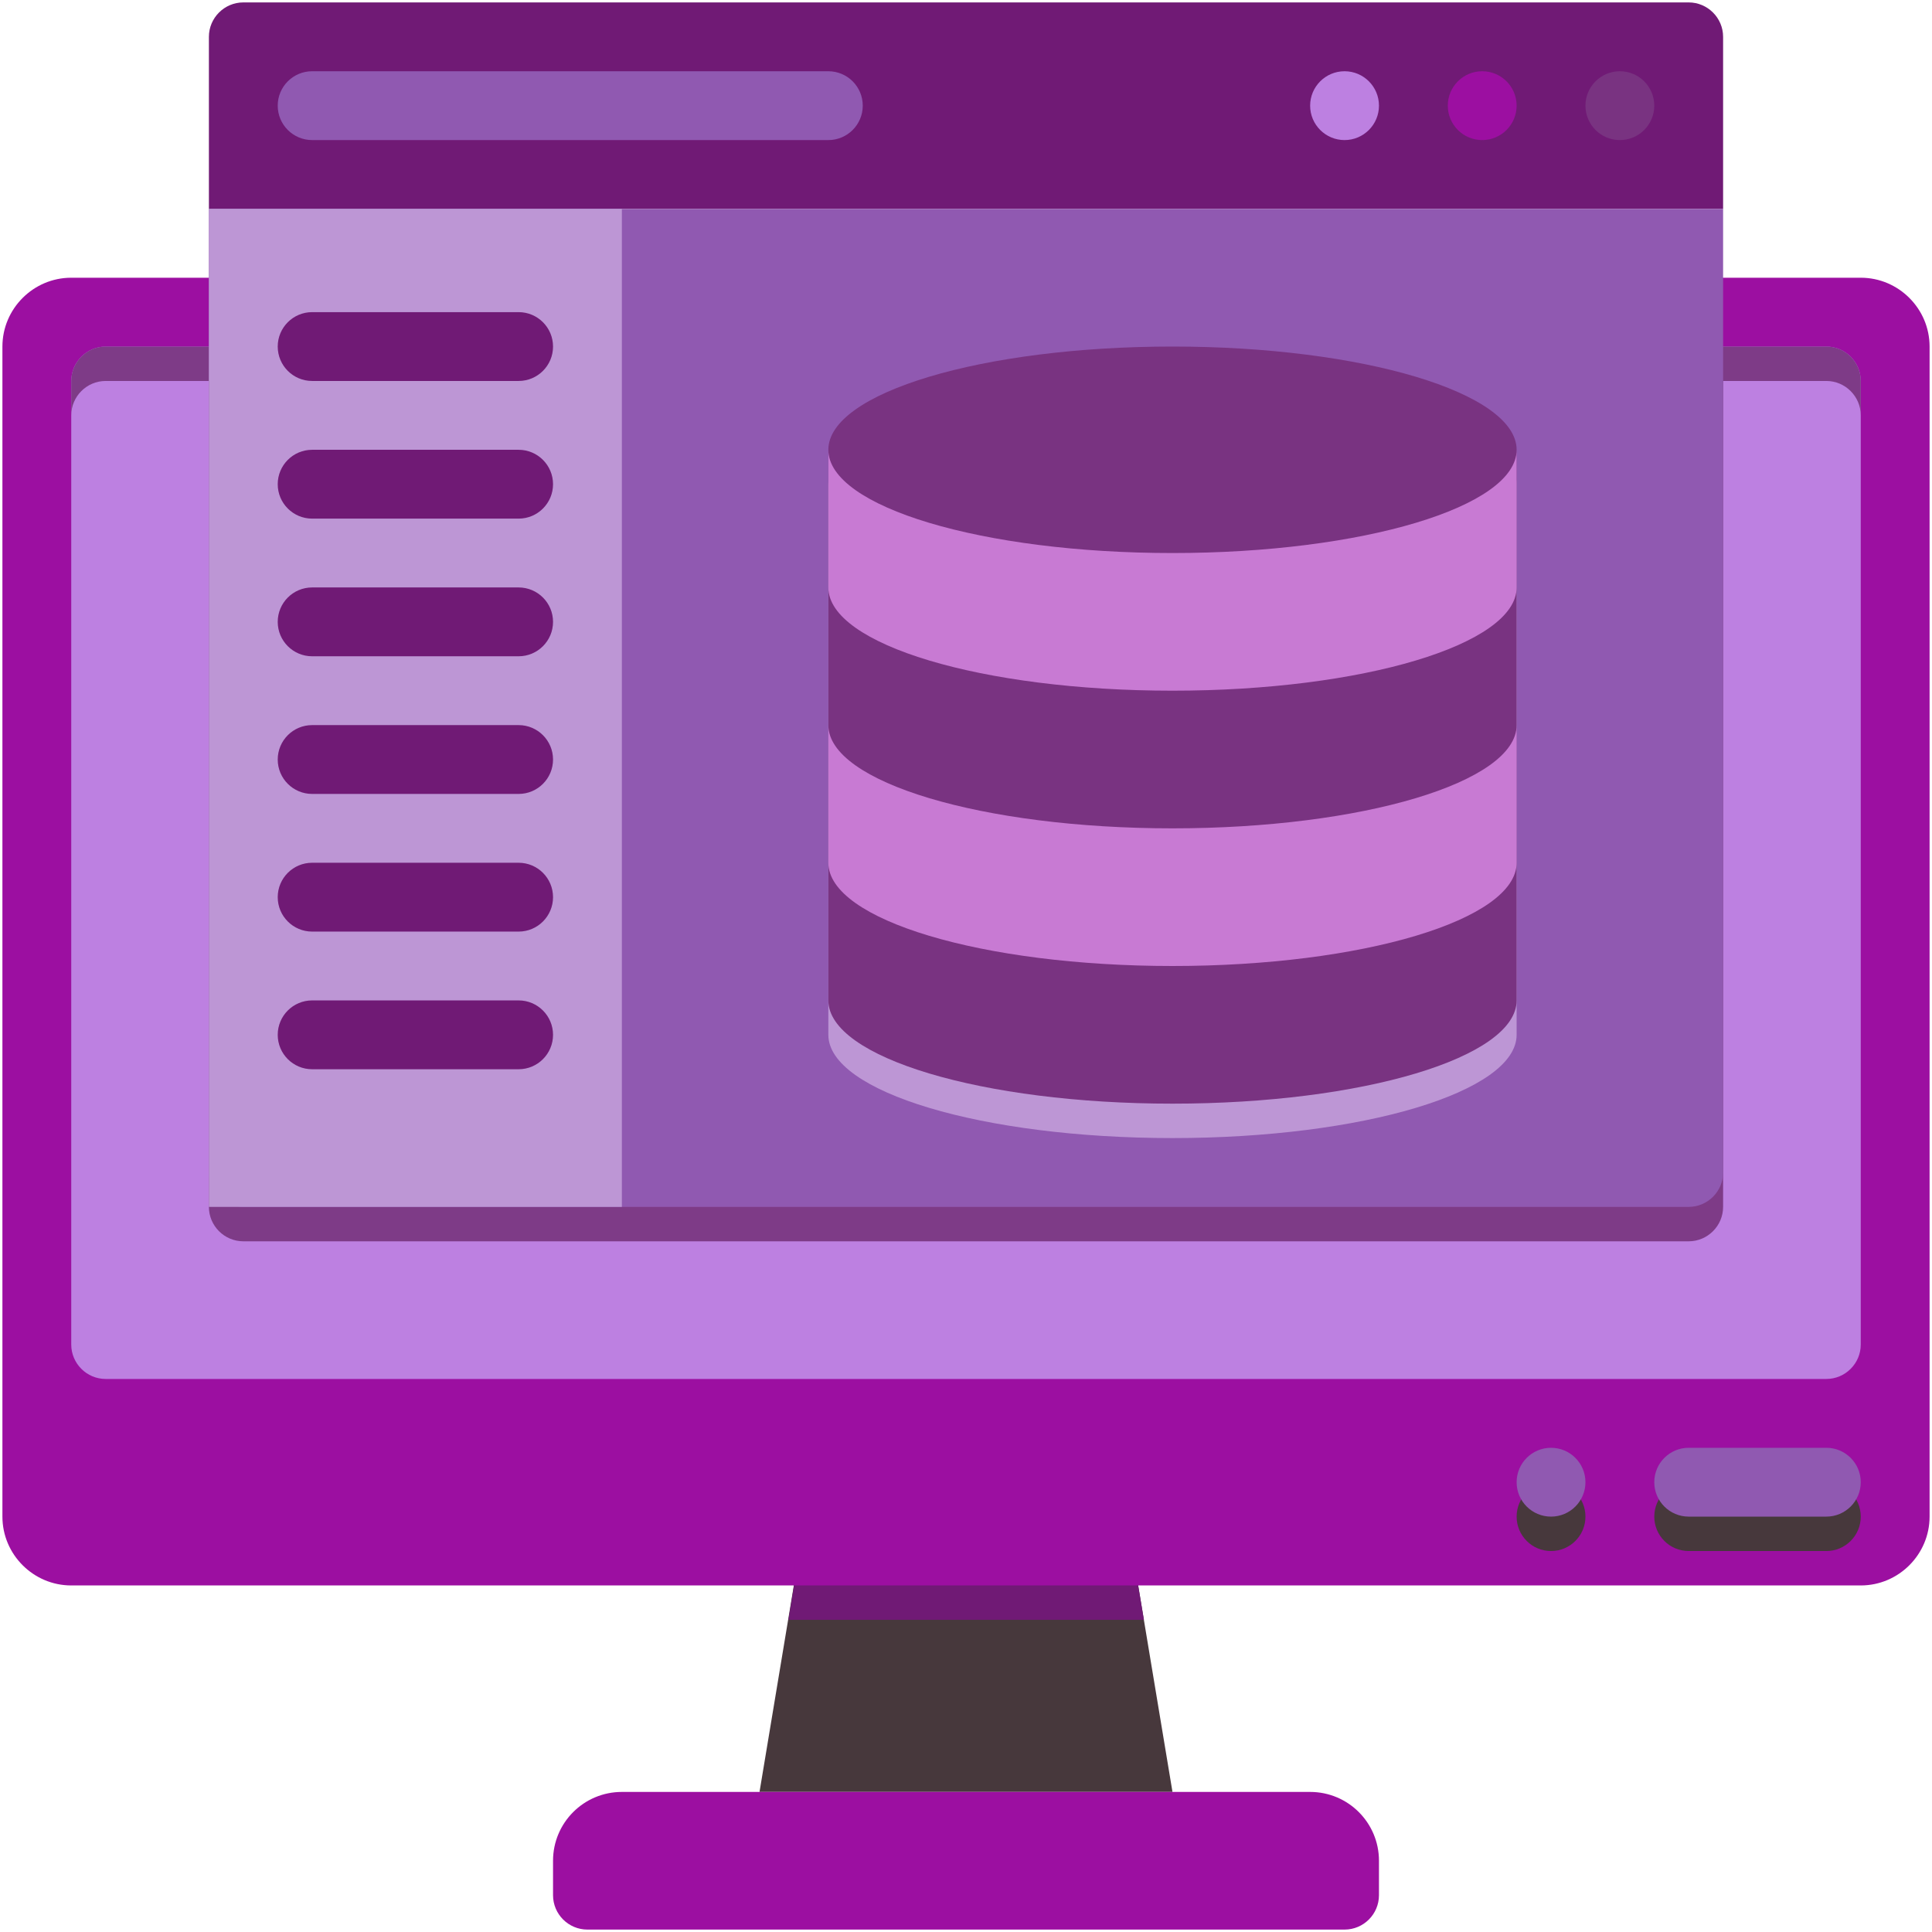
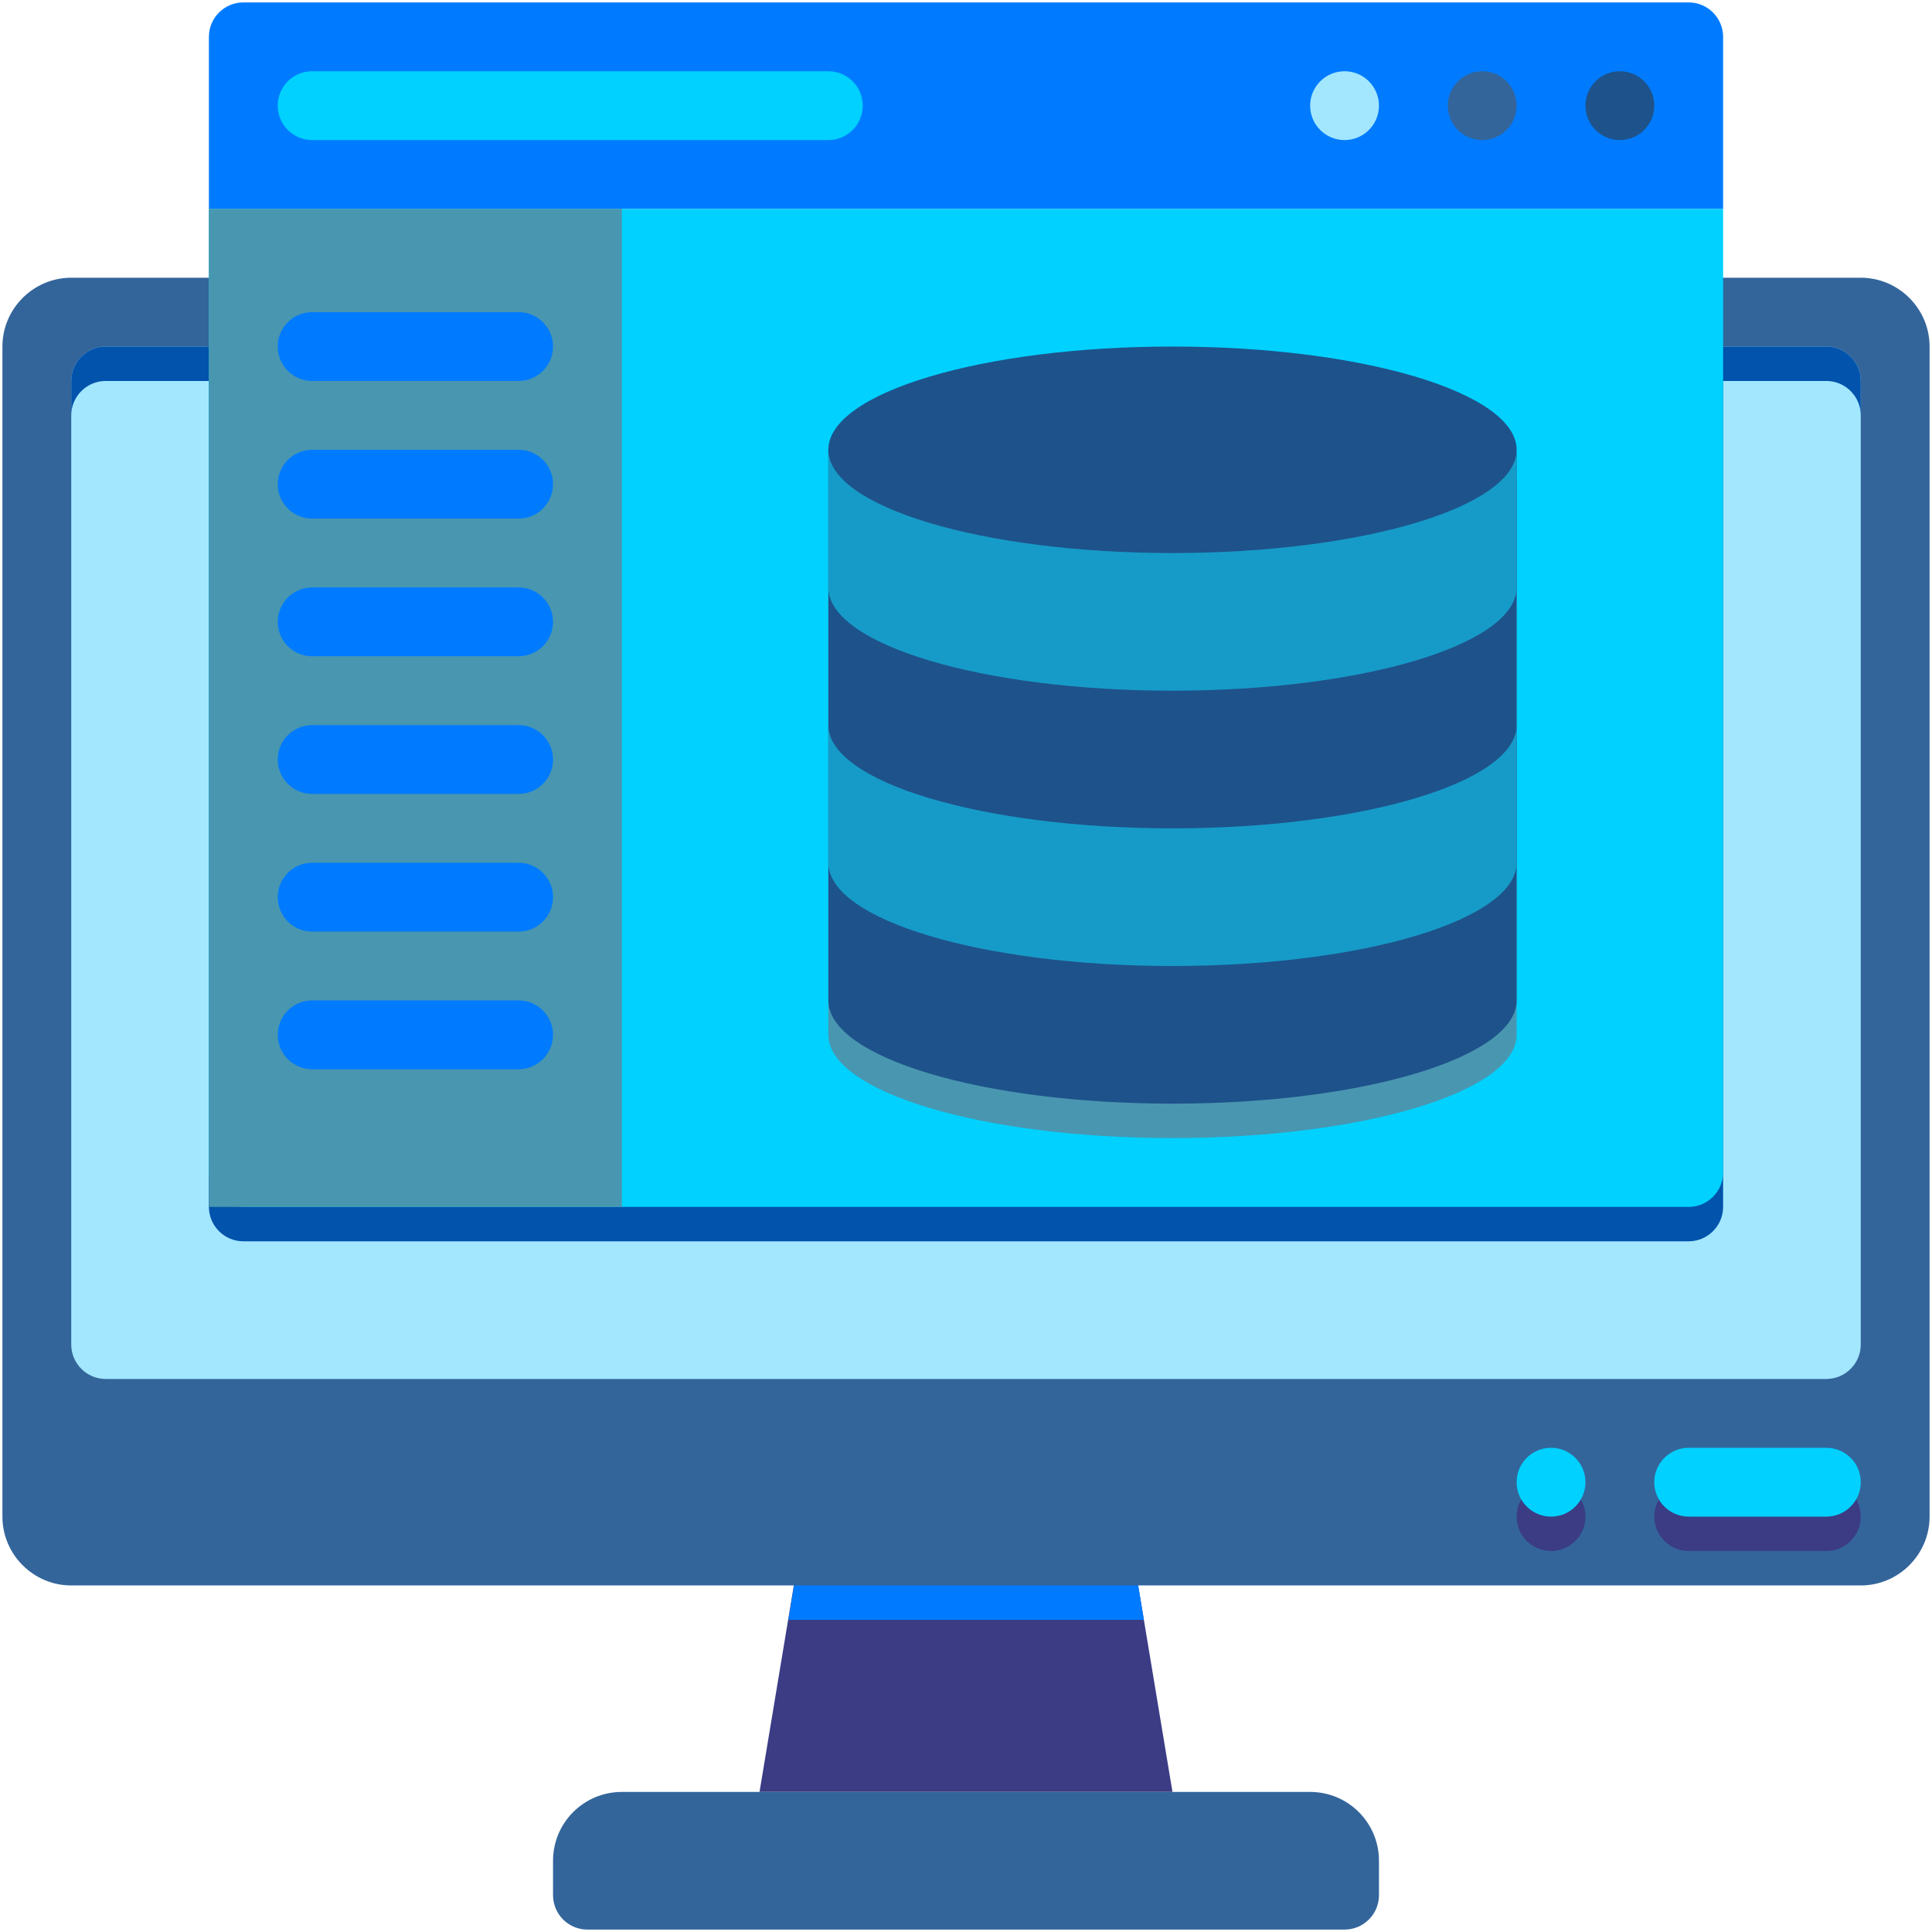
<svg xmlns="http://www.w3.org/2000/svg" version="1.1" width="512" height="512" x="0" y="0" viewBox="0 0 64 64" style="enable-background:new 0 0 512 512" xml:space="preserve" class="">
  <g transform="matrix(1.14,0,0,1.14,-4.48,-4.48)">
    <g>
-       <path d="m38 56h-12l1.33-8h9.34z" fill="#47383c" data-original="#074f77" class="" />
+       <path d="m38 56h-12l1.33-8h9.34z" fill="#3b3c84" data-original="#074f77" class="" />
    </g>
    <g>
-       <path d="m37.17 51h-10.33l.49-3h9.34z" fill="#701a75" data-original="#00325a" class="" />
+       <path d="m37.17 51h-10.33l.49-3h9.34z" fill="#007bff" data-original="#00325a" class="" />
    </g>
    <g>
-       <path d="m37 50h-10l.33-2h9.34z" fill="#701a75" data-original="#00325a" class="" />
+       <path d="m37 50h-10l.33-2h9.34z" fill="#007bff" data-original="#00325a" class="" />
    </g>
    <g>
-       <path d="m60 14v34c0 1.1-.9 2-2 2h-52c-1.1 0-2-.9-2-2v-34c0-1.1.9-2 2-2h52c1.1 0 2 .9 2 2z" fill="#9c0fa1" data-original="#01a0c8" class="" />
+       <path d="m60 14v34c0 1.1-.9 2-2 2h-52c-1.1 0-2-.9-2-2v-34c0-1.1.9-2 2-2h52c1.1 0 2 .9 2 2z" fill="#33659b" data-original="#01a0c8" class="" />
    </g>
    <g>
-       <path d="m53 49h4c.552 0 1-.448 1-1 0-.552-.448-1-1-1h-4c-.552 0-1 .448-1 1 0 .552.448 1 1 1z" fill="#47383c" data-original="#0082aa" class="" />
+       <path d="m53 49h4c.552 0 1-.448 1-1 0-.552-.448-1-1-1h-4c-.552 0-1 .448-1 1 0 .552.448 1 1 1z" fill="#3b3c84" data-original="#0082aa" class="" />
    </g>
    <g>
-       <circle cx="49" cy="48" fill="#47383c" r="1" data-original="#0082aa" class="" />
+       <circle cx="49" cy="48" fill="#3b3c84" r="1" data-original="#0082aa" class="" />
    </g>
    <g>
-       <path d="m58 15v28c0 .55-.45 1-1 1h-50c-.55 0-1-.45-1-1v-28c0-.55.45-1 1-1h50c.55 0 1 .45 1 1z" fill="#bd80e1" data-original="#fab400" class="" />
+       <path d="m58 15v28c0 .55-.45 1-1 1h-50c-.55 0-1-.45-1-1v-28c0-.55.45-1 1-1h50c.55 0 1 .45 1 1z" fill="#a3e7ff" data-original="#fab400" class="" />
    </g>
    <g>
-       <path d="m57 14c-9.971 0-40.126 0-50 0-.55 0-1 .45-1 1v1c0-.55.45-1 1-1h3v24c0 .55.45 1 1 1h42c.55 0 1-.45 1-1v-24h3c.55 0 1 .45 1 1v-1c0-.55-.45-1-1-1z" fill="#7e3b87" data-original="#dc9600" class="" />
+       <path d="m57 14c-9.971 0-40.126 0-50 0-.55 0-1 .45-1 1v1c0-.55.45-1 1-1h3v24c0 .55.45 1 1 1h42c.55 0 1-.45 1-1v-24h3c.55 0 1 .45 1 1v-1c0-.55-.45-1-1-1z" fill="#0153ab" data-original="#dc9600" class="" />
    </g>
    <g>
-       <path d="m54 5v5h-44v-5c0-.55.45-1 1-1h42c.55 0 1 .45 1 1z" fill="#701a75" data-original="#00325a" class="" />
+       <path d="m54 5v5h-44v-5c0-.55.45-1 1-1h42c.55 0 1 .45 1 1z" fill="#007bff" data-original="#00325a" class="" />
    </g>
    <g>
-       <path d="m43 60h-22c-.552 0-1-.448-1-1v-1c0-1.105.895-2 2-2h20c1.105 0 2 .895 2 2v1c0 .552-.448 1-1 1z" fill="#9c0fa1" data-original="#01a0c8" class="" />
+       <path d="m43 60h-22c-.552 0-1-.448-1-1v-1c0-1.105.895-2 2-2h20c1.105 0 2 .895 2 2v1c0 .552-.448 1-1 1z" fill="#33659b" data-original="#01a0c8" class="" />
    </g>
    <g>
-       <path d="m53 48h4c.552 0 1-.448 1-1 0-.552-.448-1-1-1h-4c-.552 0-1 .448-1 1 0 .552.448 1 1 1z" fill="#9059b1" data-original="#f0f0f0" class="" />
+       <path d="m53 48h4c.552 0 1-.448 1-1 0-.552-.448-1-1-1h-4c-.552 0-1 .448-1 1 0 .552.448 1 1 1z" fill="#00d1ff" data-original="#f0f0f0" class="" />
    </g>
    <g>
-       <circle cx="49" cy="47" fill="#9059b1" r="1" data-original="#f0f0f0" class="" />
+       <circle cx="49" cy="47" fill="#00d1ff" r="1" data-original="#f0f0f0" class="" />
    </g>
    <g>
      <g>
-         <path d="m54 10v28c0 .55-.45 1-1 1h-42c-.55 0-1-.45-1-1v-28z" fill="#9059b1" data-original="#f0f0f0" class="" />
+         <path d="m54 10v28c0 .55-.45 1-1 1h-42c-.55 0-1-.45-1-1v-28z" fill="#00d1ff" data-original="#f0f0f0" class="" />
      </g>
      <g>
-         <path d="m38 15c-5.52 0-10 1.34-10 3v16c0 1.66 4.48 3 10 3s10-1.34 10-3v-16c0-1.66-4.48-3-10-3z" fill="#bd96d5" data-original="#d2d2d2" class="" />
+         <path d="m38 15c-5.52 0-10 1.34-10 3v16c0 1.66 4.48 3 10 3s10-1.34 10-3v-16c0-1.66-4.48-3-10-3z" fill="#4996b0" data-original="#d2d2d2" class="" />
      </g>
      <g>
-         <circle cx="51" cy="7" fill="#793381" r="1" data-original="#c80a50" class="" />
+         <circle cx="51" cy="7" fill="#1e528b" r="1" data-original="#c80a50" class="" />
      </g>
      <g>
-         <circle cx="47" cy="7" fill="#9c0fa1" r="1" data-original="#01a0c8" class="" />
+         <circle cx="47" cy="7" fill="#33659b" r="1" data-original="#01a0c8" class="" />
      </g>
      <g>
-         <circle cx="43" cy="7" fill="#bd80e1" r="1" data-original="#fab400" class="" />
+         <circle cx="43" cy="7" fill="#a3e7ff" r="1" data-original="#fab400" class="" />
      </g>
    </g>
    <g>
-       <path d="m10 10h12v29h-12z" fill="#bd96d5" data-original="#d2d2d2" class="" />
+       <path d="m10 10h12v29h-12z" fill="#4996b0" data-original="#d2d2d2" class="" />
    </g>
    <g>
-       <path d="m28 8h-15c-.552 0-1-.448-1-1s.448-1 1-1h15c.552 0 1 .448 1 1s-.448 1-1 1z" fill="#9059b1" data-original="#f0f0f0" class="" />
+       <path d="m28 8h-15c-.552 0-1-.448-1-1s.448-1 1-1h15c.552 0 1 .448 1 1s-.448 1-1 1z" fill="#00d1ff" data-original="#f0f0f0" class="" />
    </g>
    <g>
-       <path d="m38 14c-5.52 0-10 1.34-10 3v16c0 1.66 4.48 3 10 3s10-1.34 10-3v-16c0-1.66-4.48-3-10-3z" fill="#793381" data-original="#c80a50" class="" />
+       <path d="m38 14c-5.52 0-10 1.34-10 3v16c0 1.66 4.48 3 10 3s10-1.34 10-3v-16c0-1.66-4.48-3-10-3z" fill="#1e528b" data-original="#c80a50" class="" />
    </g>
    <g>
-       <path d="m48 25v4c0 1.66-4.48 3-10 3s-10-1.34-10-3v-4c0 1.66 4.48 3 10 3s10-1.34 10-3z" fill="#c87ad3" data-original="#a00028" class="" />
+       <path d="m48 25v4c0 1.66-4.48 3-10 3s-10-1.34-10-3v-4c0 1.66 4.48 3 10 3s10-1.34 10-3z" fill="#169bc8" data-original="#a00028" class="" />
    </g>
    <g>
-       <path d="m48 17v4c0 1.66-4.48 3-10 3s-10-1.34-10-3v-4c0 1.66 4.48 3 10 3s10-1.34 10-3z" fill="#c87ad3" data-original="#a00028" class="" />
+       <path d="m48 17v4c0 1.66-4.48 3-10 3s-10-1.34-10-3v-4c0 1.66 4.48 3 10 3s10-1.34 10-3z" fill="#169bc8" data-original="#a00028" class="" />
    </g>
    <g>
-       <path d="m19 15h-6c-.552 0-1-.448-1-1 0-.552.448-1 1-1h6c.552 0 1 .448 1 1 0 .552-.448 1-1 1z" fill="#701a75" data-original="#00325a" class="" />
+       <path d="m19 15h-6c-.552 0-1-.448-1-1 0-.552.448-1 1-1h6c.552 0 1 .448 1 1 0 .552-.448 1-1 1z" fill="#007bff" data-original="#00325a" class="" />
    </g>
    <g>
-       <path d="m19 19h-6c-.552 0-1-.448-1-1 0-.552.448-1 1-1h6c.552 0 1 .448 1 1 0 .552-.448 1-1 1z" fill="#701a75" data-original="#00325a" class="" />
+       <path d="m19 19h-6c-.552 0-1-.448-1-1 0-.552.448-1 1-1h6c.552 0 1 .448 1 1 0 .552-.448 1-1 1z" fill="#007bff" data-original="#00325a" class="" />
    </g>
    <g>
-       <path d="m19 23h-6c-.552 0-1-.448-1-1 0-.552.448-1 1-1h6c.552 0 1 .448 1 1 0 .552-.448 1-1 1z" fill="#701a75" data-original="#00325a" class="" />
+       <path d="m19 23h-6c-.552 0-1-.448-1-1 0-.552.448-1 1-1h6c.552 0 1 .448 1 1 0 .552-.448 1-1 1z" fill="#007bff" data-original="#00325a" class="" />
    </g>
    <g>
-       <path d="m19 27h-6c-.552 0-1-.448-1-1 0-.552.448-1 1-1h6c.552 0 1 .448 1 1 0 .552-.448 1-1 1z" fill="#701a75" data-original="#00325a" class="" />
+       <path d="m19 27h-6c-.552 0-1-.448-1-1 0-.552.448-1 1-1h6c.552 0 1 .448 1 1 0 .552-.448 1-1 1z" fill="#007bff" data-original="#00325a" class="" />
    </g>
    <g>
-       <path d="m19 31h-6c-.552 0-1-.448-1-1 0-.552.448-1 1-1h6c.552 0 1 .448 1 1 0 .552-.448 1-1 1z" fill="#701a75" data-original="#00325a" class="" />
+       <path d="m19 31h-6c-.552 0-1-.448-1-1 0-.552.448-1 1-1h6c.552 0 1 .448 1 1 0 .552-.448 1-1 1z" fill="#007bff" data-original="#00325a" class="" />
    </g>
    <g>
-       <path d="m19 35h-6c-.552 0-1-.448-1-1 0-.552.448-1 1-1h6c.552 0 1 .448 1 1 0 .552-.448 1-1 1z" fill="#701a75" data-original="#00325a" class="" />
+       <path d="m19 35h-6c-.552 0-1-.448-1-1 0-.552.448-1 1-1h6c.552 0 1 .448 1 1 0 .552-.448 1-1 1z" fill="#007bff" data-original="#00325a" class="" />
    </g>
  </g>
</svg>
